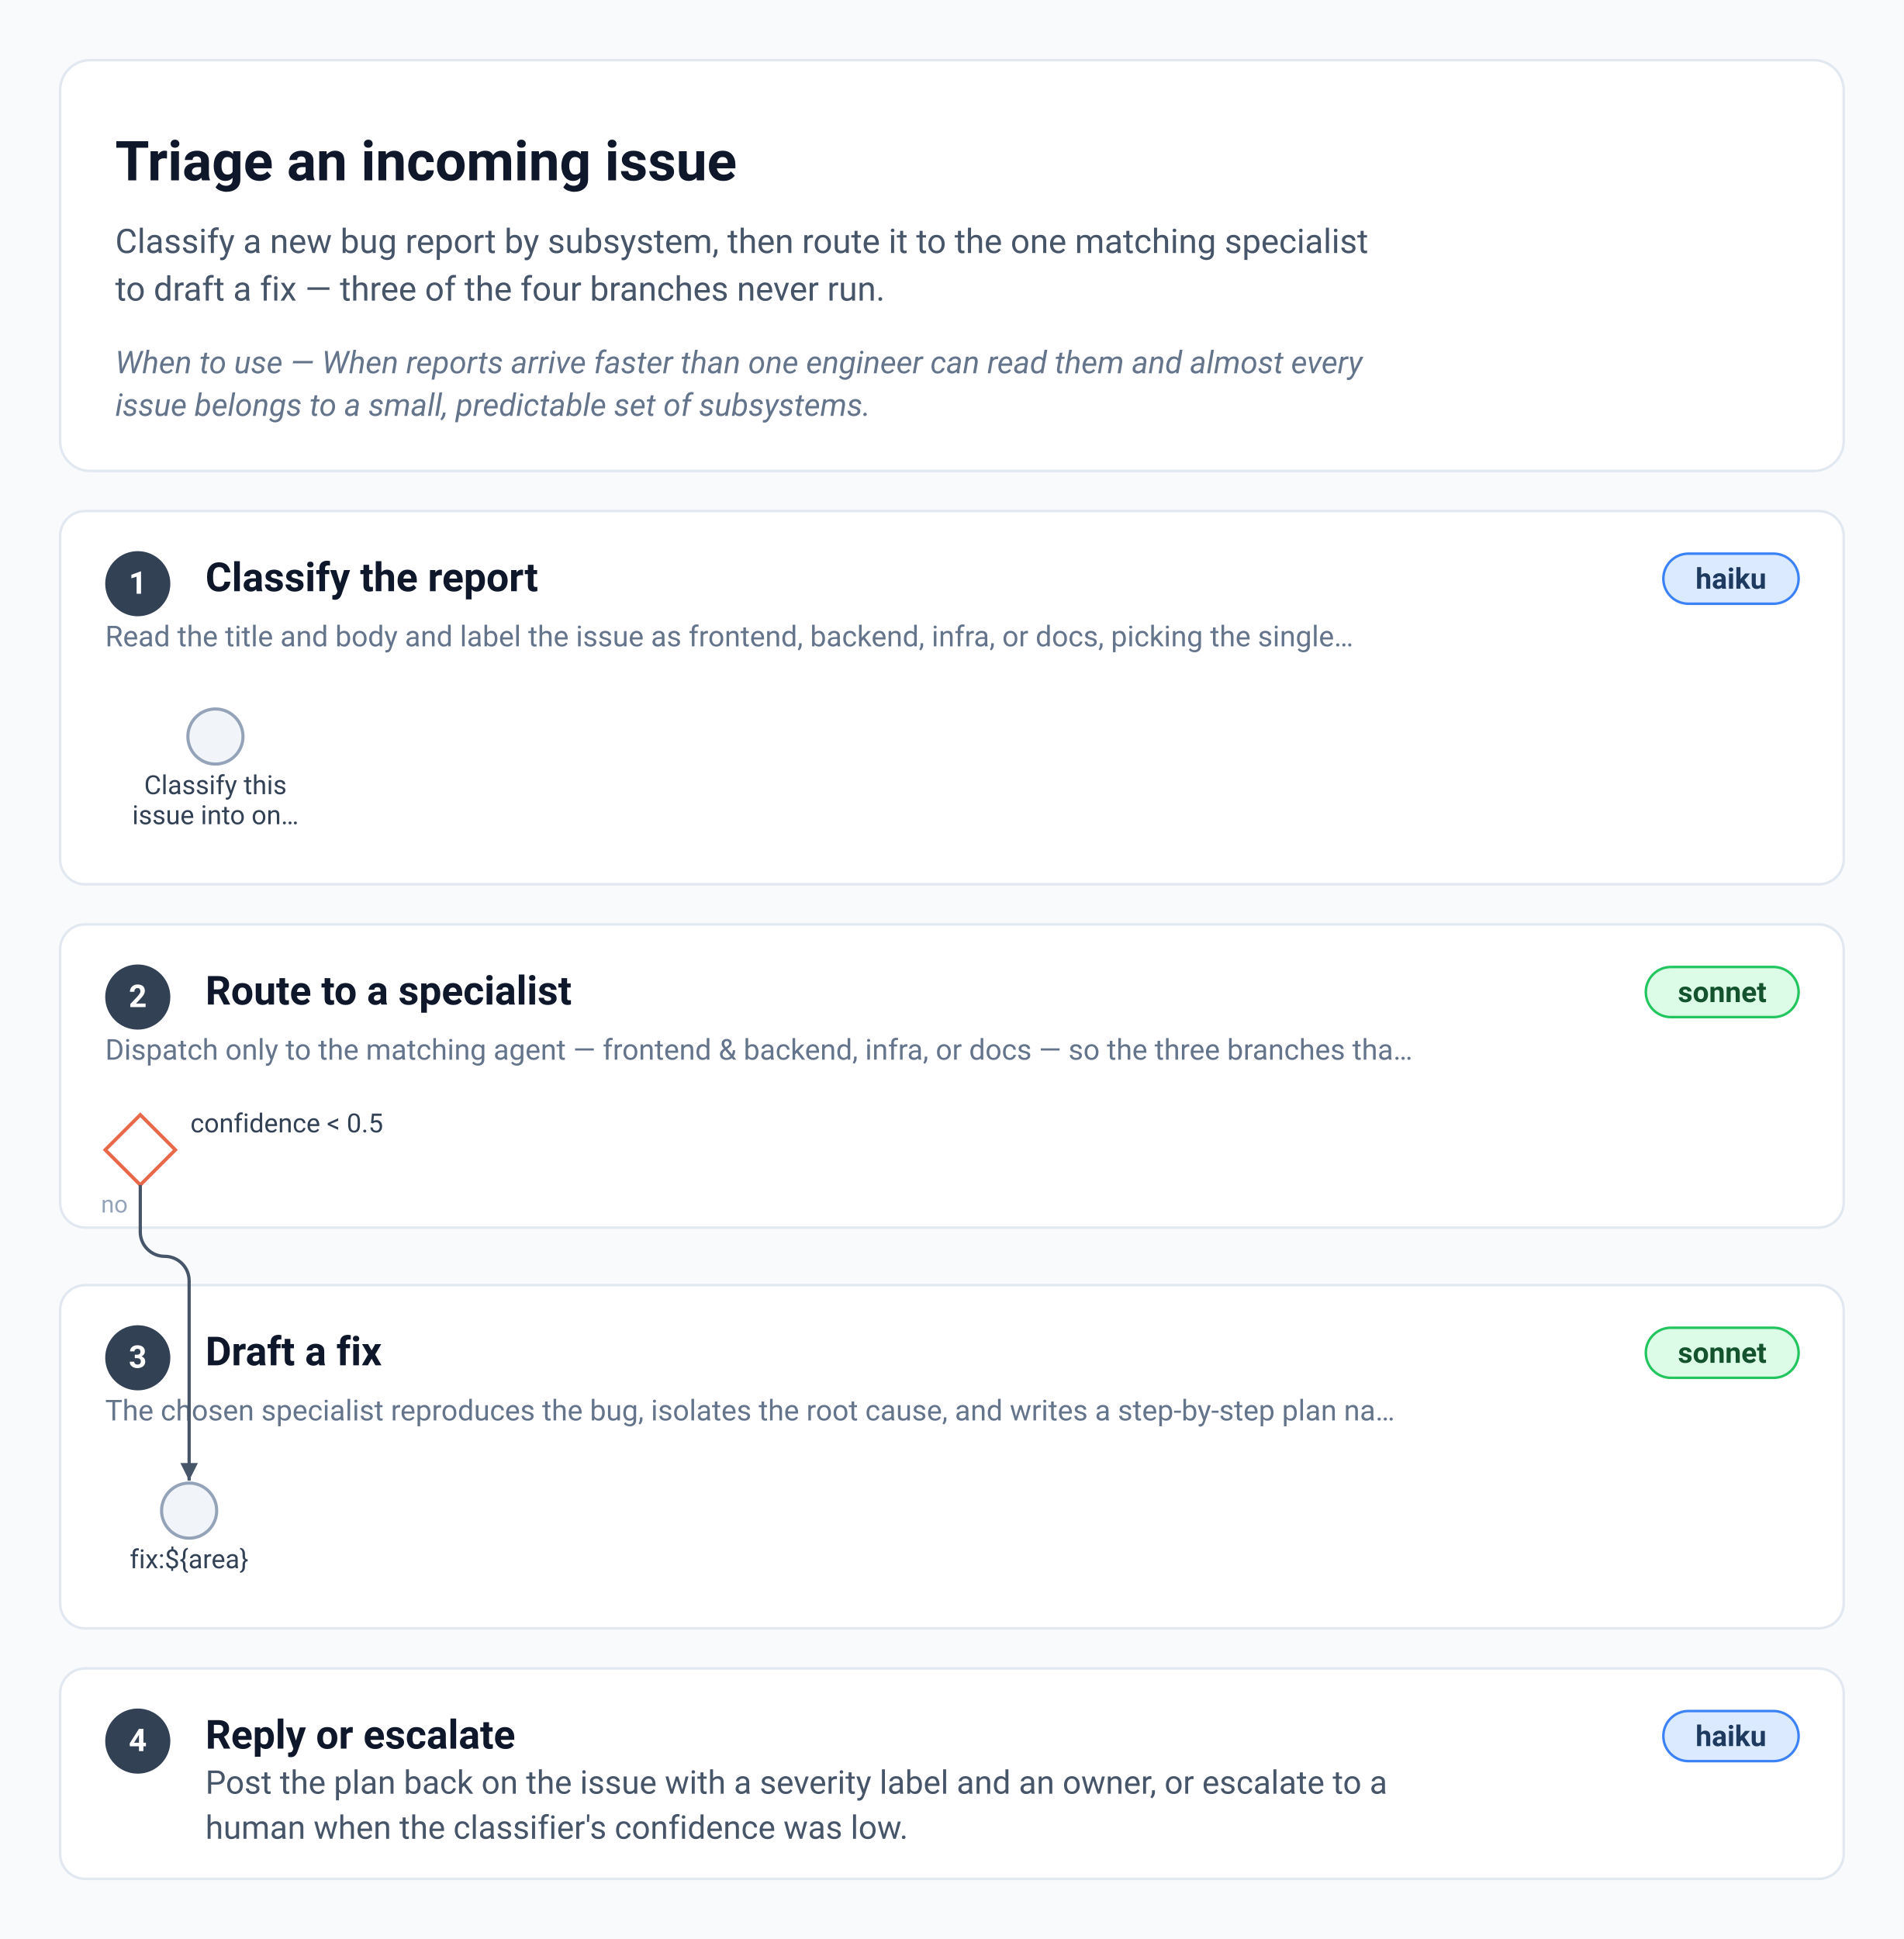
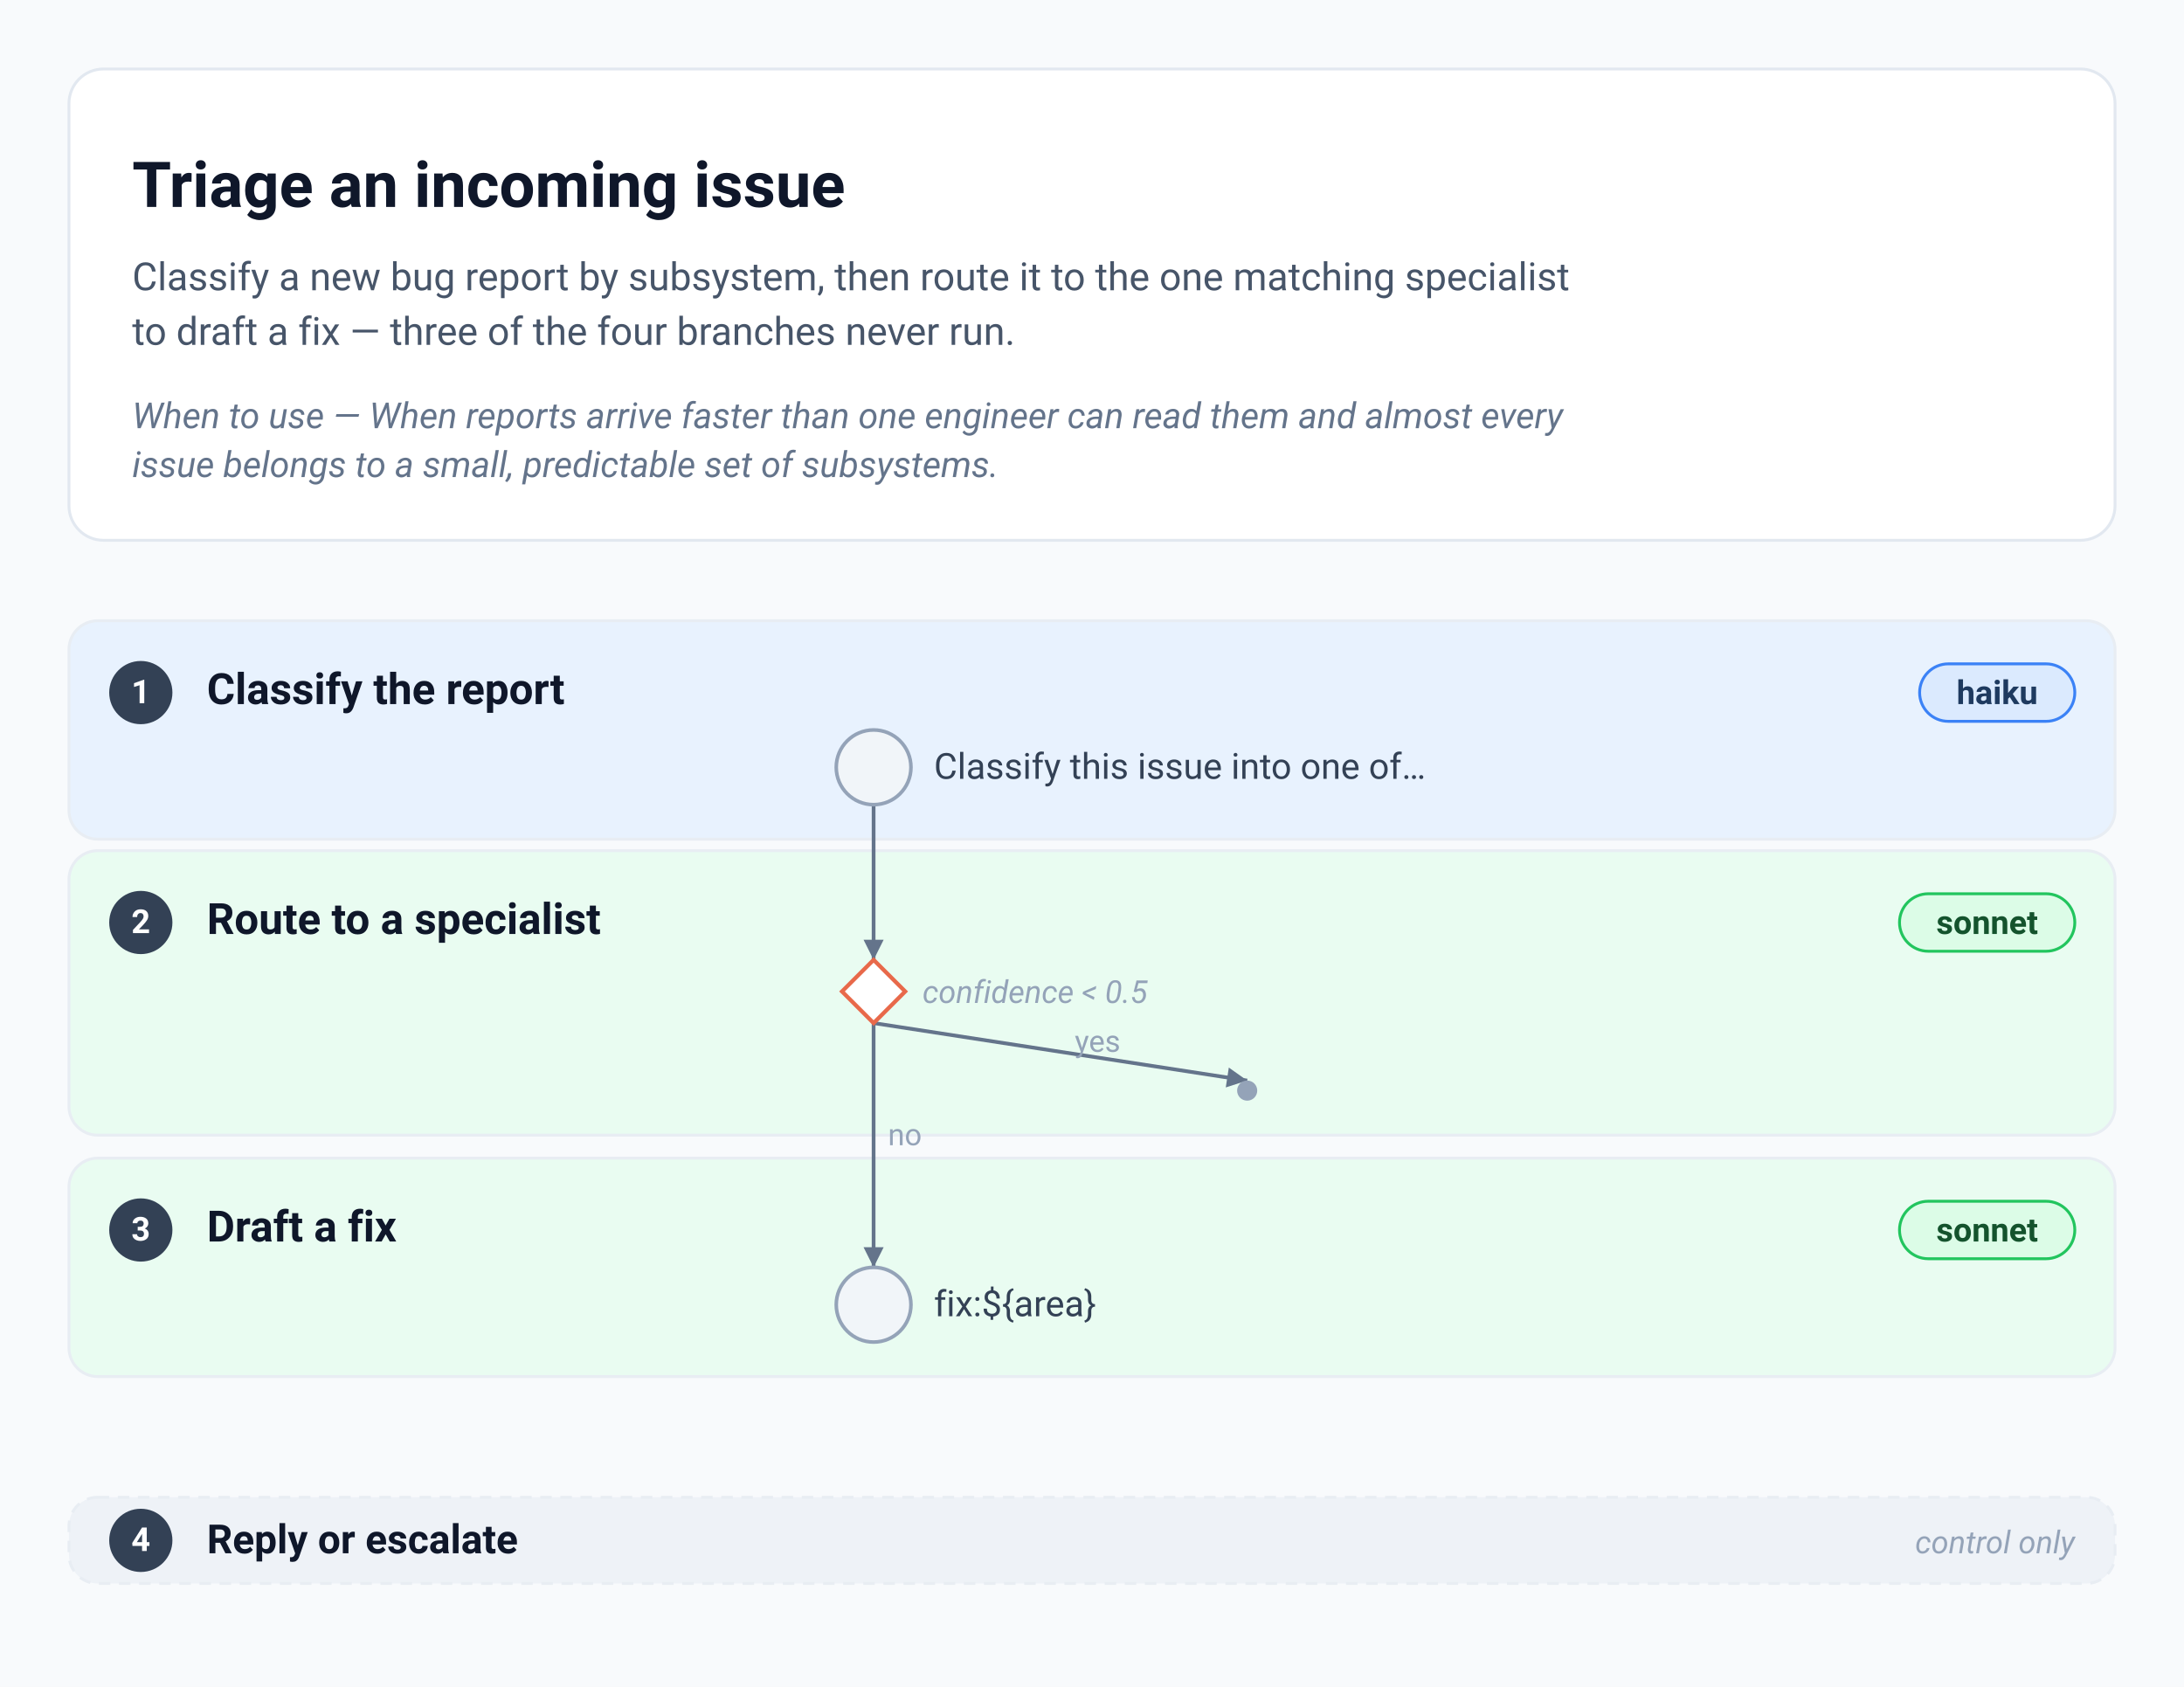
- <svg xmlns="http://www.w3.org/2000/svg" width="760" height="774" viewBox="0 0 760 774" font-family="-apple-system, BlinkMacSystemFont, 'Segoe UI', Roboto, Helvetica, Arial, sans-serif">
-   <rect width="760" height="774" fill="#f8fafc" />
+ <svg xmlns="http://www.w3.org/2000/svg" width="760" height="587" viewBox="0 0 760 587" font-family="-apple-system, BlinkMacSystemFont, 'Segoe UI', Roboto, Helvetica, Arial, sans-serif">
+   <rect width="760" height="587" fill="#f8fafc" />
  <g transform="translate(0 24)">
    <g class="header-card">
      <rect x="24" y="0" width="712" height="164" rx="12" fill="#ffffff" stroke="#e2e8f0" stroke-width="1" />
      <text x="46" y="48" font-size="22" fill="#0f172a" font-weight="700">Triage an incoming issue</text>
      <text x="46" y="77" font-size="13.5" fill="#475569">Classify a new bug report by subsystem, then route it to the one matching specialist</text>
      <text x="46" y="96" font-size="13.5" fill="#475569">to draft a fix — three of the four branches never run.</text>
      <text x="46" y="125" font-size="12.5" fill="#64748b" font-style="italic">When to use — When reports arrive faster than one engineer can read them and almost every</text>
      <text x="46" y="142" font-size="12.5" fill="#64748b" font-style="italic">issue belongs to a small, predictable set of subsystems.</text>
    </g>
  </g>
-   <g transform="translate(0 204)">
-     <g class="graph-band">
-       <rect x="24" y="0" width="712" height="149" rx="10" fill="#ffffff" stroke="#e2e8f0" stroke-width="1" />
-       <circle cx="55" cy="29" r="13" fill="#334155" />
-       <text x="55" y="33" font-size="12.5" fill="#ffffff" font-weight="700" text-anchor="middle">1</text>
-       <text x="82" y="32" font-size="16" fill="#0f172a" font-weight="700">Classify the report</text>
-       <rect x="664" y="17" width="54" height="20" rx="10" fill="#dbeafe" stroke="#3b82f6" stroke-width="1" />
-       <text x="691" y="31" font-size="11.5" fill="#1e3a5f" font-weight="600" text-anchor="middle">haiku</text>
-       <text x="42" y="54" font-size="11.5" fill="#64748b">Read the title and body and label the issue as frontend, backend, infra, or docs, picking the single…</text>
-       <g class="agent-node">
-         <circle cx="86" cy="90" r="11" fill="#f1f5f9" stroke="#94a3b8" stroke-width="1.25" />
-         <text x="86" y="113" font-size="10.5" fill="#334155" text-anchor="middle">Classify this</text>
-         <text x="86" y="125" font-size="10.5" fill="#334155" text-anchor="middle">issue into on…</text>
-       </g>
+   <g class="topology" transform="translate(0 204)">
+     <rect class="swimlane" x="24" y="12" width="712" height="76" rx="10" fill="#dbeafe" fill-opacity="0.55" stroke="#e8edf3" stroke-width="1" />
+     <rect class="swimlane" x="24" y="92" width="712" height="99" rx="10" fill="#dcfce7" fill-opacity="0.55" stroke="#e8edf3" stroke-width="1" />
+     <rect class="swimlane" x="24" y="199" width="712" height="76" rx="10" fill="#dcfce7" fill-opacity="0.55" stroke="#e8edf3" stroke-width="1" />
+     <rect class="swimlane-empty" x="24" y="317" width="712" height="30" rx="10" fill="#eef2f7" stroke="#e8edf3" stroke-width="1" stroke-dasharray="4 3" />
+     <g class="edge">
+       <path d="M 304 152 L 434 172" fill="none" stroke="#64748b" stroke-width="1.3" />
+       <polygon points="434,172 426.55,174.39 427.61,167.48" fill="#64748b" />
+       <text x="374" y="162" font-size="10.5" fill="#94a3b8">yes</text>
    </g>
-   </g>
-   <g transform="translate(0 369)">
-     <g class="graph-band">
-       <rect x="24" y="0" width="712" height="121" rx="10" fill="#ffffff" stroke="#e2e8f0" stroke-width="1" />
-       <circle cx="55" cy="29" r="13" fill="#334155" />
-       <text x="55" y="33" font-size="12.5" fill="#ffffff" font-weight="700" text-anchor="middle">2</text>
-       <text x="82" y="32" font-size="16" fill="#0f172a" font-weight="700">Route to a specialist</text>
-       <rect x="657" y="17" width="61" height="20" rx="10" fill="#dcfce7" stroke="#22c55e" stroke-width="1" />
-       <text x="687.5" y="31" font-size="11.5" fill="#14532d" font-weight="600" text-anchor="middle">sonnet</text>
-       <text x="42" y="54" font-size="11.5" fill="#64748b">Dispatch only to the matching agent — frontend &amp; backend, infra, or docs — so the three branches tha…</text>
-       <g class="decision">
-         <polygon points="56,76 70,90 56,104 42,90" fill="#ffffff" stroke="#e8694a" stroke-width="1.4" />
-         <text x="76" y="83" font-size="10.5" fill="#334155">confidence &lt; 0.5</text>
-       </g>
+     <g class="edge">
+       <path d="M 304 152 L 304 237" fill="none" stroke="#64748b" stroke-width="1.3" />
+       <polygon points="304,237 300.5,230 307.5,230" fill="#64748b" />
+       <text x="309" y="194.5" font-size="10.5" fill="#94a3b8">no</text>
    </g>
-   </g>
-   <g transform="translate(0 513)">
-     <g class="graph-band">
-       <rect x="24" y="0" width="712" height="137" rx="10" fill="#ffffff" stroke="#e2e8f0" stroke-width="1" />
-       <circle cx="55" cy="29" r="13" fill="#334155" />
-       <text x="55" y="33" font-size="12.5" fill="#ffffff" font-weight="700" text-anchor="middle">3</text>
-       <text x="82" y="32" font-size="16" fill="#0f172a" font-weight="700">Draft a fix</text>
-       <rect x="657" y="17" width="61" height="20" rx="10" fill="#dcfce7" stroke="#22c55e" stroke-width="1" />
-       <text x="687.5" y="31" font-size="11.5" fill="#14532d" font-weight="600" text-anchor="middle">sonnet</text>
-       <text x="42" y="54" font-size="11.5" fill="#64748b">The chosen specialist reproduces the bug, isolates the root cause, and writes a step-by-step plan na…</text>
-       <g class="agent-node">
-         <circle cx="75.5" cy="90" r="11" fill="#f1f5f9" stroke="#94a3b8" stroke-width="1.25" />
-         <text x="75.5" y="113" font-size="10.5" fill="#334155" text-anchor="middle">fix:${area}</text>
-       </g>
+     <g class="edge">
+       <path d="M 304 76 L 304 130" fill="none" stroke="#64748b" stroke-width="1.3" />
+       <polygon points="304,130 300.5,123 307.5,123" fill="#64748b" />
    </g>
-   </g>
-   <g transform="translate(0 666)">
-     <g class="phase-card">
-       <rect x="24" y="0" width="712" height="84" rx="10" fill="#ffffff" stroke="#e2e8f0" stroke-width="1" />
-       <circle cx="55" cy="29" r="13" fill="#334155" />
-       <text x="55" y="33" font-size="12.5" fill="#ffffff" font-weight="700" text-anchor="middle">4</text>
-       <text x="82" y="32" font-size="16" fill="#0f172a" font-weight="700">Reply or escalate</text>
-       <rect x="664" y="17" width="54" height="20" rx="10" fill="#dbeafe" stroke="#3b82f6" stroke-width="1" />
-       <text x="691" y="31" font-size="11.5" fill="#1e3a5f" font-weight="600" text-anchor="middle">haiku</text>
-       <text x="82" y="50" font-size="13" fill="#475569">Post the plan back on the issue with a severity label and an owner, or escalate to a</text>
-       <text x="82" y="68" font-size="13" fill="#475569">human when the classifier's confidence was low.</text>
+     <g class="agent-node">
+       <circle cx="304" cy="63" r="13" fill="#f1f5f9" stroke="#94a3b8" stroke-width="1.25" />
+       <text x="325" y="67" font-size="12.5" fill="#334155">Classify this issue into one of…</text>
    </g>
-   </g>
-   <g class="xband-overlay">
-     <g class="xband-edge">
-       <path d="M 56 473 L 56 491.75 A 9.75 9.75 0 0 0 65.75 501.5 L 65.75 501.5 A 9.75 9.75 0 0 1 75.5 511.25 L 75.5 591" fill="none" stroke="#475569" stroke-width="1.3" />
-       <g class="arrowhead">
-         <polygon points="75.5,591 72,584 79,584" fill="#475569" />
-       </g>
-       <text x="51" y="484" font-size="9.5" fill="#94a3b8" text-anchor="end">no</text>
+     <g class="decision">
+       <polygon points="304,130 315,141 304,152 293,141" fill="#ffffff" stroke="#e8694a" stroke-width="1.4" />
+       <text x="321" y="145" font-size="11" fill="#94a3b8" font-style="italic">confidence &lt; 0.5</text>
+     </g>
+     <circle class="hub" cx="434" cy="175.5" r="3.5" fill="#94a3b8" />
+     <g class="agent-node">
+       <circle cx="304" cy="250" r="13" fill="#f1f5f9" stroke="#94a3b8" stroke-width="1.25" />
+       <text x="325" y="254" font-size="12.5" fill="#334155">fix:${area}</text>
+     </g>
+     <g class="lane-chrome">
+       <circle cx="49" cy="37" r="11" fill="#334155" />
+       <text x="49" y="40.7" font-size="11.5" fill="#ffffff" font-weight="700" text-anchor="middle">1</text>
+       <text x="72" y="41" font-size="15" fill="#0f172a" font-weight="700">Classify the report</text>
+       <rect x="668" y="27" width="54" height="20" rx="10" fill="#dbeafe" stroke="#3b82f6" stroke-width="1" />
+       <text x="695" y="41" font-size="11.5" fill="#1e3a5f" font-weight="600" text-anchor="middle">haiku</text>
+     </g>
+     <g class="lane-chrome">
+       <circle cx="49" cy="117" r="11" fill="#334155" />
+       <text x="49" y="120.7" font-size="11.5" fill="#ffffff" font-weight="700" text-anchor="middle">2</text>
+       <text x="72" y="121" font-size="15" fill="#0f172a" font-weight="700">Route to a specialist</text>
+       <rect x="661" y="107" width="61" height="20" rx="10" fill="#dcfce7" stroke="#22c55e" stroke-width="1" />
+       <text x="691.5" y="121" font-size="11.5" fill="#14532d" font-weight="600" text-anchor="middle">sonnet</text>
+     </g>
+     <g class="lane-chrome">
+       <circle cx="49" cy="224" r="11" fill="#334155" />
+       <text x="49" y="227.7" font-size="11.5" fill="#ffffff" font-weight="700" text-anchor="middle">3</text>
+       <text x="72" y="228" font-size="15" fill="#0f172a" font-weight="700">Draft a fix</text>
+       <rect x="661" y="214" width="61" height="20" rx="10" fill="#dcfce7" stroke="#22c55e" stroke-width="1" />
+       <text x="691.5" y="228" font-size="11.5" fill="#14532d" font-weight="600" text-anchor="middle">sonnet</text>
+     </g>
+     <g class="lane-chrome">
+       <circle cx="49" cy="332" r="11" fill="#334155" />
+       <text x="49" y="335.7" font-size="11.5" fill="#ffffff" font-weight="700" text-anchor="middle">4</text>
+       <text x="72" y="336.5" font-size="14" fill="#0f172a" font-weight="600">Reply or escalate</text>
+       <text x="722" y="336.5" font-size="11" fill="#94a3b8" font-style="italic" text-anchor="end">control only</text>
    </g>
  </g>
</svg>
